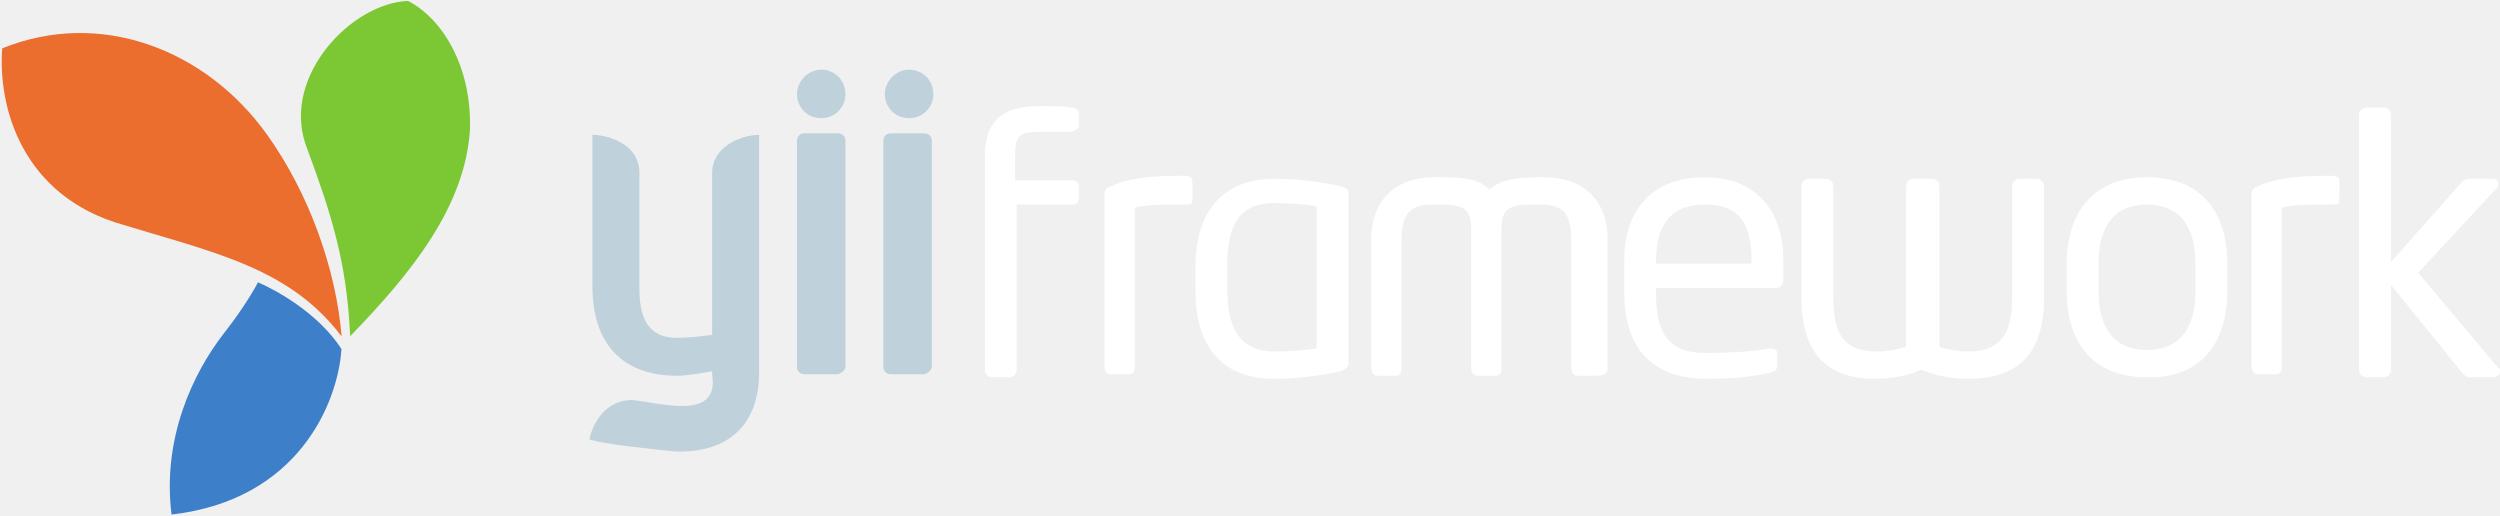
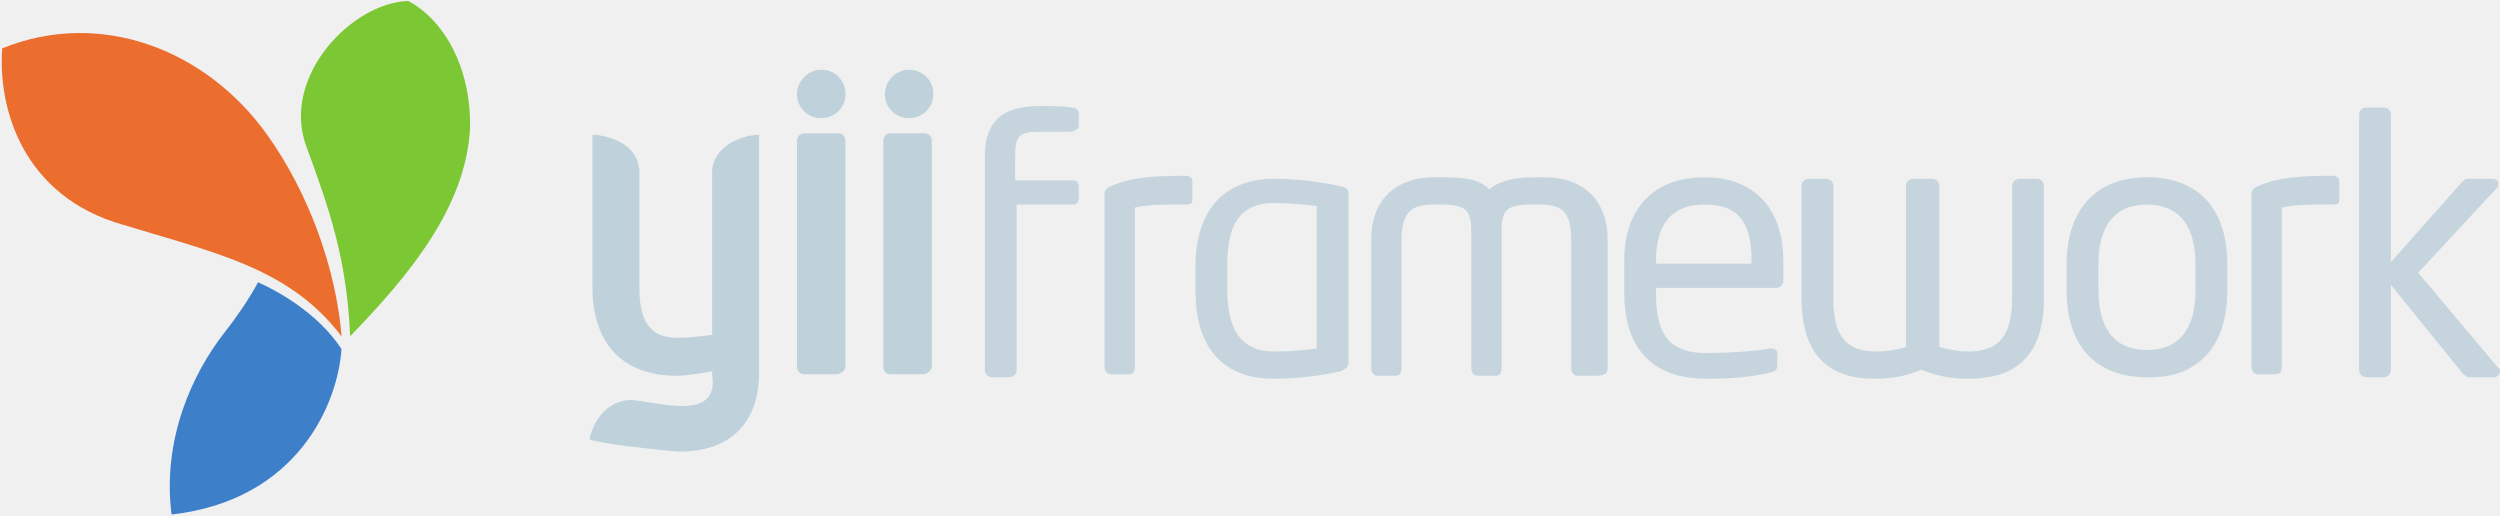
<svg xmlns="http://www.w3.org/2000/svg" viewBox="0 0 165 34">
  <defs>
    <clipPath id="a" clipPathUnits="userSpaceOnUse">
      <path d="M0 792h612V0H0v792z" />
    </clipPath>
  </defs>
-   <path fill="#FFF" d="M71.2 8.3v-.8c0-.2-.1-.4-.5-.4-.4-.1-1.3-.1-2.1-.1-2.2 0-3.6.8-3.6 3.3v14.1c0 .3.2.5.5.5h1.1c.3 0 .5-.2.5-.5V13.5h3.7c.3 0 .4-.2.4-.4v-.8c0-.3-.2-.4-.4-.4H67v-1.6c0-1.4.3-1.6 1.6-1.6h2.1c.3-.1.5-.2.5-.4zM78.7 13.1V12c0-.3-.2-.4-.5-.4-2 0-3.6.1-4.9.7-.3.1-.4.3-.4.5v11.4c0 .3.2.5.4.5h1.2c.3 0 .4-.2.4-.5V13.7c.9-.2 1.7-.2 3.3-.2.5 0 .5-.1.5-.4zM89 23.9V12.8c0-.3-.1-.4-.5-.5-1.3-.3-2.9-.5-4.4-.5-3.5 0-5.2 2.3-5.2 5.8v1.6c0 3.5 1.6 5.8 5.2 5.8 1.4 0 3.1-.2 4.4-.5.4-.2.5-.3.5-.6zm-2.1-.9c-.7.1-1.8.2-2.8.2-2.3 0-3.1-1.6-3.1-4.1v-1.6c0-2.5.7-4.1 3.1-4.1 1 0 2.1.1 2.8.2V23zM106.1 24.3v-8.5c0-2.4-1.4-4.1-4.2-4.1h-.5c-1.4 0-2.4.2-3.1.8-.7-.7-1.7-.8-3.1-.8h-.5c-2.8 0-4.2 1.7-4.2 4.1v8.5c0 .3.2.5.4.5h1.2c.3 0 .4-.2.4-.5v-8.5c0-2 .9-2.3 2.1-2.3h.5c1.5 0 2 .3 2 1.6v9.2c0 .3.2.5.4.5h1.2c.3 0 .4-.2.4-.5v-9.2c0-1.3.5-1.6 2-1.6h.5c1.3 0 2.1.3 2.1 2.3v8.5c0 .3.2.5.4.5h1.2c.7 0 .8-.2.8-.5zM117.7 18.5v-1.3c0-3.3-1.8-5.5-5.2-5.5-3.4 0-5.3 2.1-5.3 5.5v2.1c0 4.4 2.6 5.7 5.4 5.7 1.6 0 2.9-.1 4.2-.4.4-.1.5-.2.5-.5v-.8c0-.2-.2-.3-.4-.3h-.1c-1.1.2-2.8.3-4.2.3-2.2 0-3.3-1-3.3-3.8V19h7.9c.3 0 .5-.2.5-.5zm-2.1-1.1h-6.3v-.2c0-2.5 1.1-3.7 3.2-3.7s3.1 1 3.1 3.7v.2zM134.9 19.7v-7.4c0-.3-.2-.5-.5-.5h-1.1c-.3 0-.5.2-.5.5v7.4c0 2.6-1 3.5-2.9 3.5-.6 0-1.2-.1-1.9-.3V12.3c0-.3-.2-.5-.5-.5h-1.2c-.3 0-.5.2-.5.5v10.6c-.7.2-1.3.3-1.9.3-2 0-2.9-.9-2.9-3.5v-7.4c0-.3-.2-.5-.5-.5h-1.1c-.3 0-.5.2-.5.5v7.4c0 4.2 2.3 5.3 4.8 5.3 1.2 0 2.2-.2 3.1-.6 1 .4 1.9.6 3.1.6 2.7 0 5-1.1 5-5.3zM147 19.2v-1.8c0-3.5-1.8-5.7-5.3-5.7s-5.3 2.3-5.3 5.7v1.8c0 3.5 1.8 5.7 5.3 5.7 3.5.1 5.3-2.2 5.3-5.7zm-2.1 0c0 2.4-1 3.9-3.2 3.9s-3.2-1.5-3.2-3.9v-1.8c0-2.4 1-3.9 3.2-3.9s3.2 1.5 3.2 3.9v1.8zM154.4 13.1V12c0-.3-.2-.4-.5-.4-2 0-3.6.1-4.9.7-.3.1-.4.3-.4.5v11.4c0 .3.2.5.4.5h1.2c.3 0 .4-.2.4-.5V13.7c.9-.2 1.7-.2 3.3-.2.5 0 .5-.1.5-.4zM165 24.5c0-.1 0-.2-.1-.2l-5.3-6.3 5.2-5.6c.1-.1.1-.2.1-.3 0-.1-.1-.3-.4-.3H163c-.2 0-.3 0-.5.2l-4.7 5.3V7.6c0-.3-.2-.5-.5-.5h-1.1c-.3 0-.5.2-.5.5v16.8c0 .3.2.5.5.5h1.1c.3 0 .5-.2.5-.5v-5.6l4.7 5.8c.2.2.3.3.5.3h1.7c.2-.1.3-.2.3-.4z" />
+   <path fill="#BFD1DADD" d="M71.2 8.3v-.8c0-.2-.1-.4-.5-.4-.4-.1-1.3-.1-2.1-.1-2.2 0-3.6.8-3.6 3.3v14.1c0 .3.2.5.5.5h1.1c.3 0 .5-.2.5-.5V13.5h3.7c.3 0 .4-.2.4-.4v-.8c0-.3-.2-.4-.4-.4H67v-1.6c0-1.4.3-1.6 1.6-1.6h2.1c.3-.1.5-.2.5-.4zM78.7 13.1V12c0-.3-.2-.4-.5-.4-2 0-3.6.1-4.9.7-.3.1-.4.3-.4.5v11.4c0 .3.2.5.4.5h1.2c.3 0 .4-.2.4-.5V13.7c.9-.2 1.7-.2 3.3-.2.5 0 .5-.1.5-.4zM89 23.9V12.8c0-.3-.1-.4-.5-.5-1.3-.3-2.9-.5-4.4-.5-3.5 0-5.2 2.3-5.2 5.8v1.6c0 3.5 1.6 5.8 5.2 5.8 1.4 0 3.1-.2 4.4-.5.4-.2.5-.3.5-.6zm-2.1-.9c-.7.1-1.8.2-2.8.2-2.3 0-3.1-1.6-3.1-4.1v-1.6c0-2.5.7-4.1 3.1-4.1 1 0 2.1.1 2.8.2V23zM106.1 24.3v-8.5c0-2.4-1.4-4.1-4.2-4.1h-.5c-1.4 0-2.4.2-3.1.8-.7-.7-1.7-.8-3.1-.8h-.5c-2.8 0-4.2 1.7-4.2 4.1v8.5c0 .3.2.5.4.5h1.2c.3 0 .4-.2.4-.5v-8.5c0-2 .9-2.3 2.1-2.3h.5c1.5 0 2 .3 2 1.6v9.2c0 .3.2.5.4.5h1.2c.3 0 .4-.2.4-.5v-9.2c0-1.3.5-1.6 2-1.6h.5c1.3 0 2.1.3 2.1 2.3v8.5c0 .3.2.5.4.5h1.2c.7 0 .8-.2.8-.5zM117.7 18.5v-1.3c0-3.3-1.8-5.5-5.2-5.5-3.4 0-5.3 2.1-5.3 5.5v2.1c0 4.4 2.6 5.7 5.4 5.7 1.6 0 2.9-.1 4.2-.4.4-.1.5-.2.5-.5v-.8c0-.2-.2-.3-.4-.3h-.1c-1.1.2-2.8.3-4.2.3-2.2 0-3.3-1-3.3-3.8V19h7.9c.3 0 .5-.2.5-.5zm-2.1-1.1h-6.3v-.2c0-2.5 1.1-3.7 3.2-3.7s3.1 1 3.1 3.7v.2zM134.9 19.7v-7.4c0-.3-.2-.5-.5-.5h-1.1c-.3 0-.5.2-.5.5v7.4c0 2.6-1 3.5-2.9 3.5-.6 0-1.2-.1-1.9-.3V12.3c0-.3-.2-.5-.5-.5h-1.2c-.3 0-.5.2-.5.5v10.6c-.7.2-1.3.3-1.9.3-2 0-2.9-.9-2.9-3.5v-7.4c0-.3-.2-.5-.5-.5h-1.1c-.3 0-.5.2-.5.5v7.4c0 4.2 2.3 5.3 4.8 5.3 1.2 0 2.2-.2 3.1-.6 1 .4 1.9.6 3.1.6 2.7 0 5-1.1 5-5.3zM147 19.2v-1.8c0-3.5-1.8-5.7-5.3-5.7s-5.3 2.3-5.3 5.7v1.8c0 3.5 1.8 5.7 5.3 5.7 3.5.1 5.3-2.2 5.3-5.7zm-2.1 0c0 2.4-1 3.9-3.2 3.9s-3.2-1.5-3.2-3.9v-1.8c0-2.4 1-3.9 3.2-3.9s3.2 1.5 3.2 3.9v1.8zM154.4 13.1V12c0-.3-.2-.4-.5-.4-2 0-3.6.1-4.9.7-.3.1-.4.3-.4.5v11.4c0 .3.2.5.4.5h1.2c.3 0 .4-.2.4-.5V13.7c.9-.2 1.7-.2 3.3-.2.5 0 .5-.1.5-.4zM165 24.5c0-.1 0-.2-.1-.2l-5.3-6.3 5.2-5.6c.1-.1.1-.2.1-.3 0-.1-.1-.3-.4-.3H163c-.2 0-.3 0-.5.2l-4.7 5.3V7.6c0-.3-.2-.5-.5-.5h-1.1c-.3 0-.5.2-.5.5v16.8c0 .3.2.5.5.5h1.1c.3 0 .5-.2.5-.5v-5.6l4.7 5.8c.2.2.3.3.5.3h1.7c.2-.1.3-.2.3-.4z" />
  <path fill="#BFD1DA" d="M61.5 24.2V9.3c0-.3-.2-.5-.5-.5h-2.2c-.3 0-.5.2-.5.5v14.9c0 .3.2.5.5.5H61c.3-.1.5-.3.5-.5zm-11.4.4V8.9c-1.2 0-3.1.8-3.1 2.5v10.7c-.7.1-1.7.2-2.3.2-2 0-2.5-1.4-2.5-3.3v-7.7c-.1-1.9-2.2-2.4-3.1-2.4v10c0 3.6 1.8 5.9 5.6 5.9.6 0 1.8-.2 2.3-.3v.2c.5 3.1-3.3 1.9-5.3 1.7-1.5 0-2.5 1.2-2.8 2.6.9.3 3.7.6 5.7.8 3.6.1 5.5-1.9 5.5-5.2zm5.7-.4V9.3c0-.3-.2-.5-.5-.5h-2.2c-.3 0-.5.2-.5.5v14.9c0 .3.2.5.5.5h2.2c.3-.1.5-.3.5-.5zM54.2 4.6c.9 0 1.6.7 1.6 1.6 0 .9-.7 1.6-1.6 1.6-.9 0-1.6-.7-1.6-1.6 0-.8.7-1.6 1.6-1.6zm5.8 0c.9 0 1.6.7 1.6 1.6 0 .9-.7 1.6-1.6 1.6-.9 0-1.6-.7-1.6-1.6 0-.8.7-1.6 1.6-1.6z" />
  <g>
    <g clip-path="url(#a)" transform="matrix(.5058 0 0 -.5058 -72.889 177.036)">
      <path d="M183.995 331.137c-3.088 8.913 5.938 18.468 13.363 18.753 4.449-2.321 8.269-8.416 8.078-16.687-.583-10.19-7.793-18.972-15.64-27.063-.437 9.866-2.531 16.155-5.801 24.997" fill="#7cc734" fill-rule="evenodd" />
      <path d="M166.49 282.874c-1.243 9.949 2.796 18.436 6.805 23.611 1.905 2.43 3.37 4.647 4.484 6.689 2.106-.912 7.767-3.882 10.886-8.704-.453-6.995-5.622-19.725-22.176-21.596" fill="#3e7fca" fill-rule="evenodd" />
      <path d="M160.234 320.661c-13.175 3.685-16.425 15.26-15.837 23.043 12.794 5.186 26.563-.126 34.513-11.198 5.574-7.76 9.064-17.709 9.772-26.392-3.824 5.047-8.654 7.971-14.806 10.261-4.208 1.565-8.095 2.602-13.642 4.286" fill="#eb6e2e" fill-rule="evenodd" />
    </g>
  </g>
</svg>
